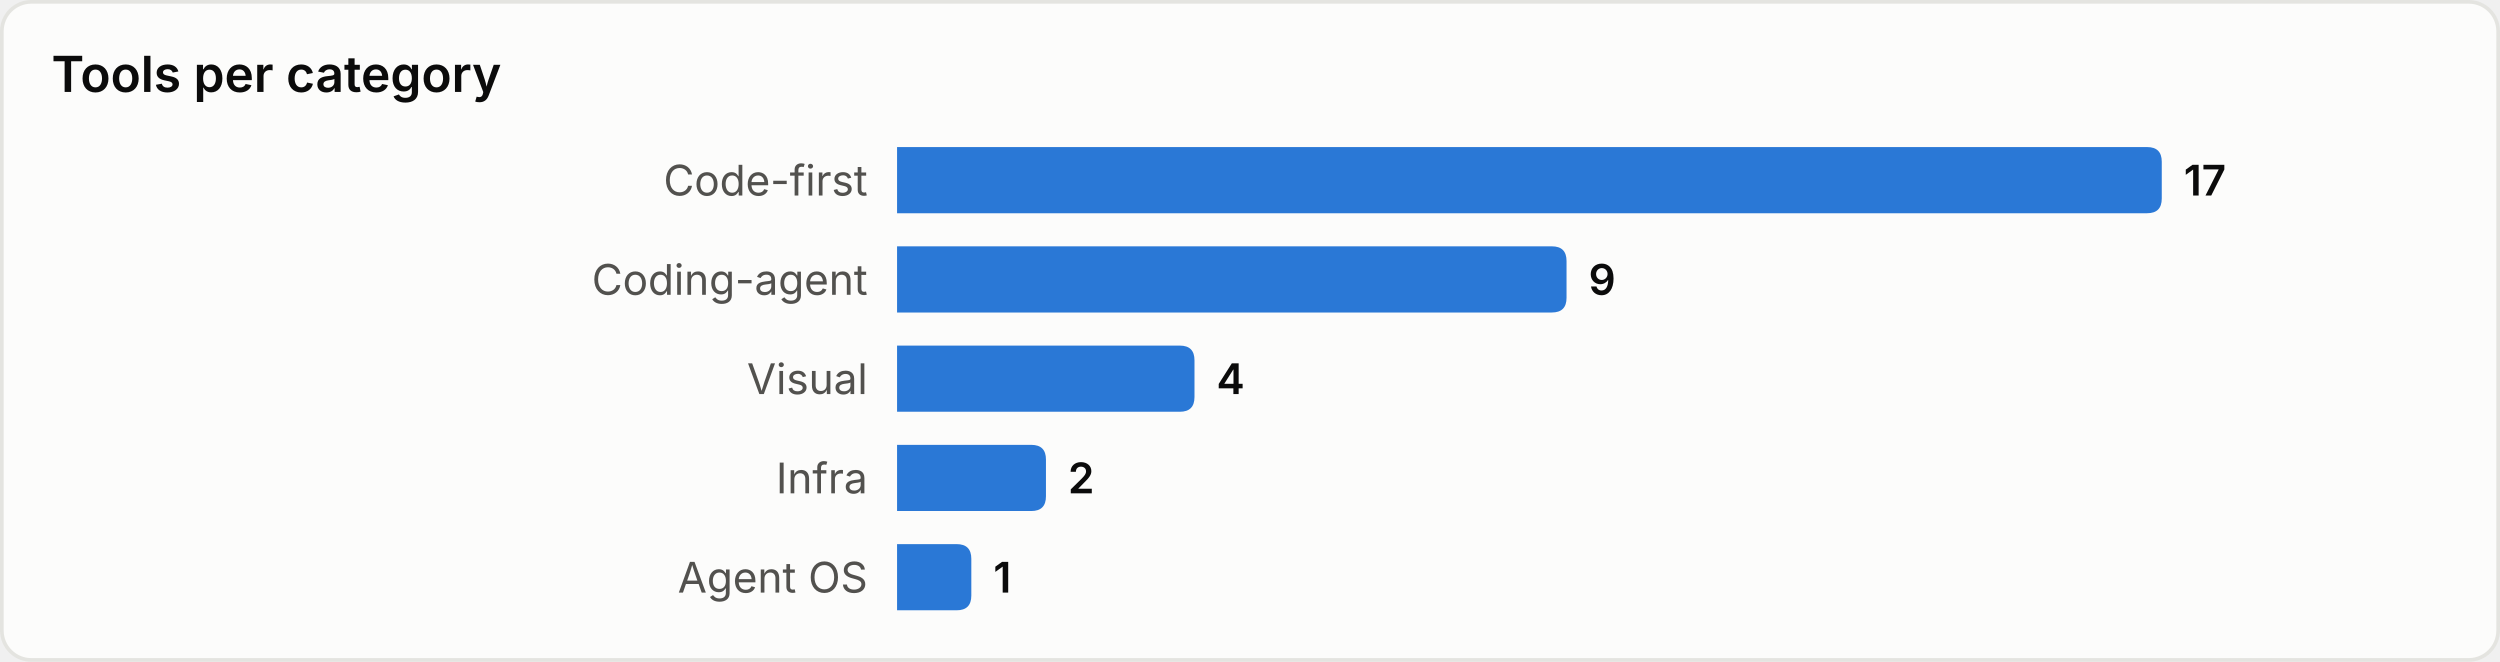
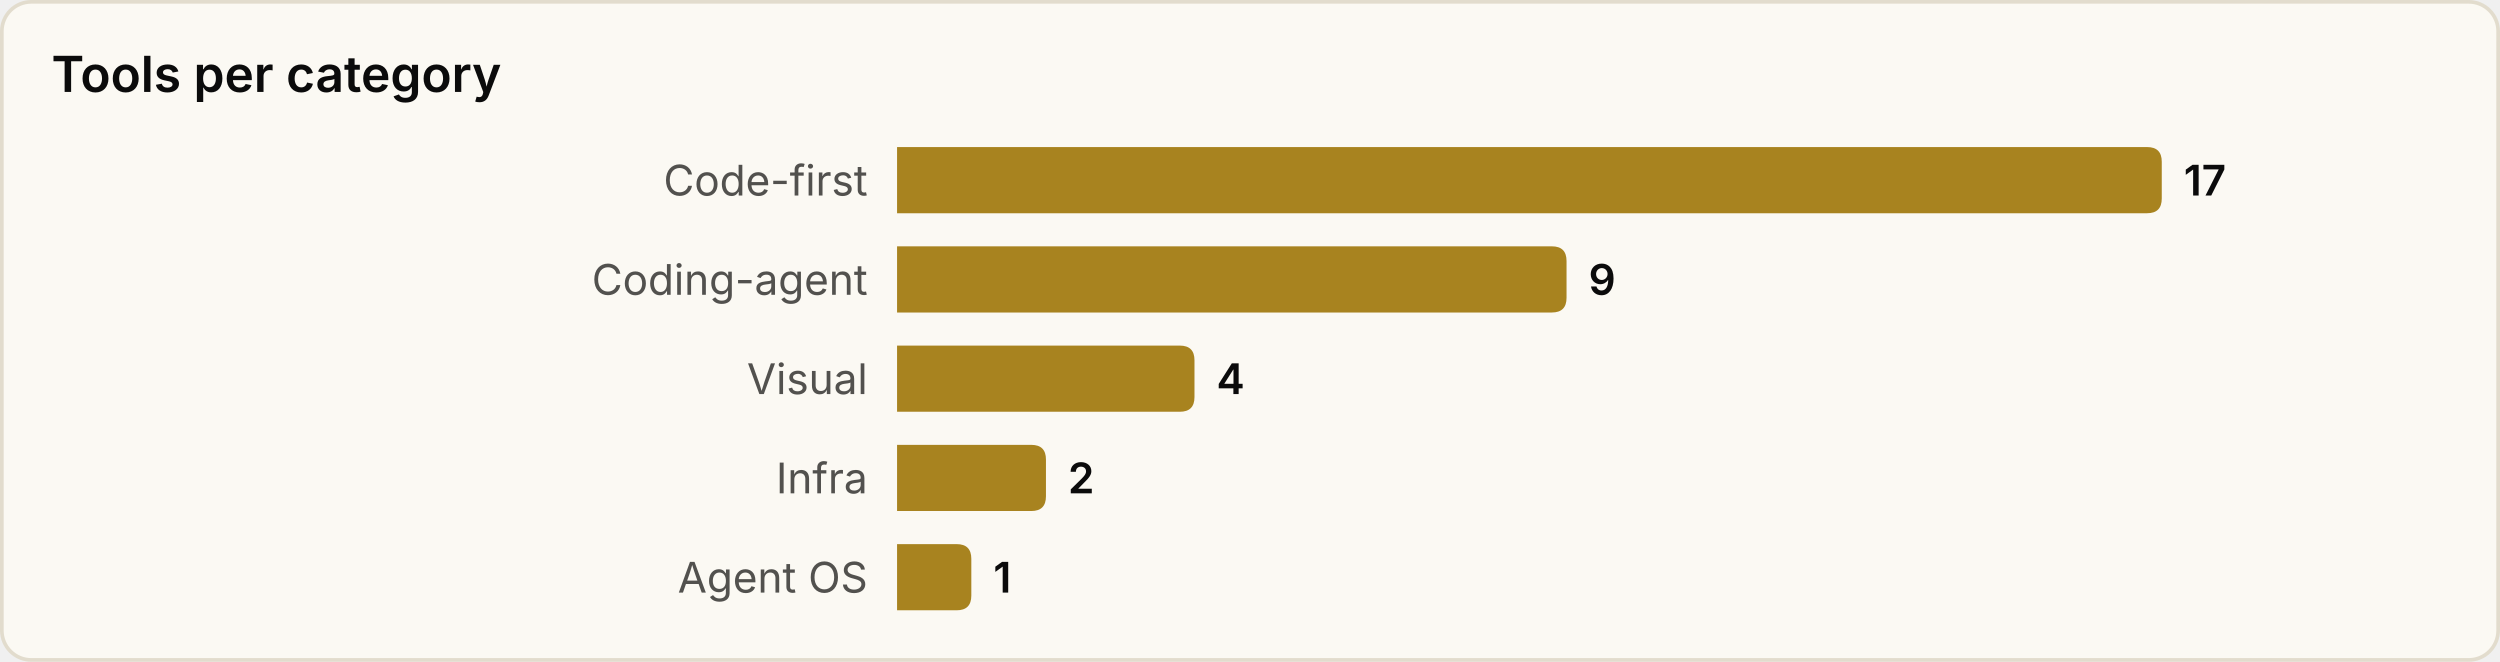
<svg xmlns="http://www.w3.org/2000/svg" width="680" height="180" viewBox="0 0 680 180" role="img" aria-label="Tools per category">
  <style>
text{font-family:system-ui,-apple-system,'Segoe UI',sans-serif}
- .srf{fill:#fcfcfb;stroke:#e4e4e0}.ttl{fill:#0b0b0b;font-size:13.5px;font-weight:600}
+ .srf{fill:#fbf9f3;stroke:#e2dccd}.ttl{fill:#0b0b0b;font-size:13.5px;font-weight:600}
.lbl{fill:#52514e;font-size:11.5px}.val{fill:#0b0b0b;font-size:11.5px;font-weight:600}
- .bar{fill:#2a78d6}
+ .bar{fill:#a8831f}
@media(prefers-color-scheme:dark){
- .srf{fill:#1a1a19;stroke:#33332f}.ttl{fill:#ffffff}
- .lbl{fill:#c3c2b7}.val{fill:#ffffff}.bar{fill:#3987e5}
+ .srf{fill:#131826;stroke:#2a3145}.ttl{fill:#f2eee4}
+ .lbl{fill:#a9a69c}.val{fill:#f2eee4}.bar{fill:#d9b04a}
}
</style>
  <rect x="0.5" y="0.5" width="679" height="179" rx="8" class="srf" />
  <text x="14" y="25" class="ttl">Tools per category</text>
  <text x="236" y="49.0" class="lbl" text-anchor="end" dominant-baseline="central">Code-first</text>
  <path d="M244,40 h340.0 q4,0 4,4 v10 q0,4 -4,4 h-340.0 z" class="bar" />
  <text x="594.0" y="49.0" class="val" dominant-baseline="central">17</text>
  <text x="236" y="76.0" class="lbl" text-anchor="end" dominant-baseline="central">Coding-agent</text>
  <path d="M244,67 h178.1 q4,0 4,4 v10 q0,4 -4,4 h-178.1 z" class="bar" />
  <text x="432.1" y="76.0" class="val" dominant-baseline="central">9</text>
  <text x="236" y="103.0" class="lbl" text-anchor="end" dominant-baseline="central">Visual</text>
  <path d="M244,94 h76.9 q4,0 4,4 v10 q0,4 -4,4 h-76.9 z" class="bar" />
  <text x="330.9" y="103.0" class="val" dominant-baseline="central">4</text>
  <text x="236" y="130.0" class="lbl" text-anchor="end" dominant-baseline="central">Infra</text>
  <path d="M244,121 h36.5 q4,0 4,4 v10 q0,4 -4,4 h-36.5 z" class="bar" />
  <text x="290.5" y="130.0" class="val" dominant-baseline="central">2</text>
  <text x="236" y="157.0" class="lbl" text-anchor="end" dominant-baseline="central">Agent OS</text>
  <path d="M244,148 h16.2 q4,0 4,4 v10 q0,4 -4,4 h-16.2 z" class="bar" />
  <text x="270.2" y="157.0" class="val" dominant-baseline="central">1</text>
</svg>
